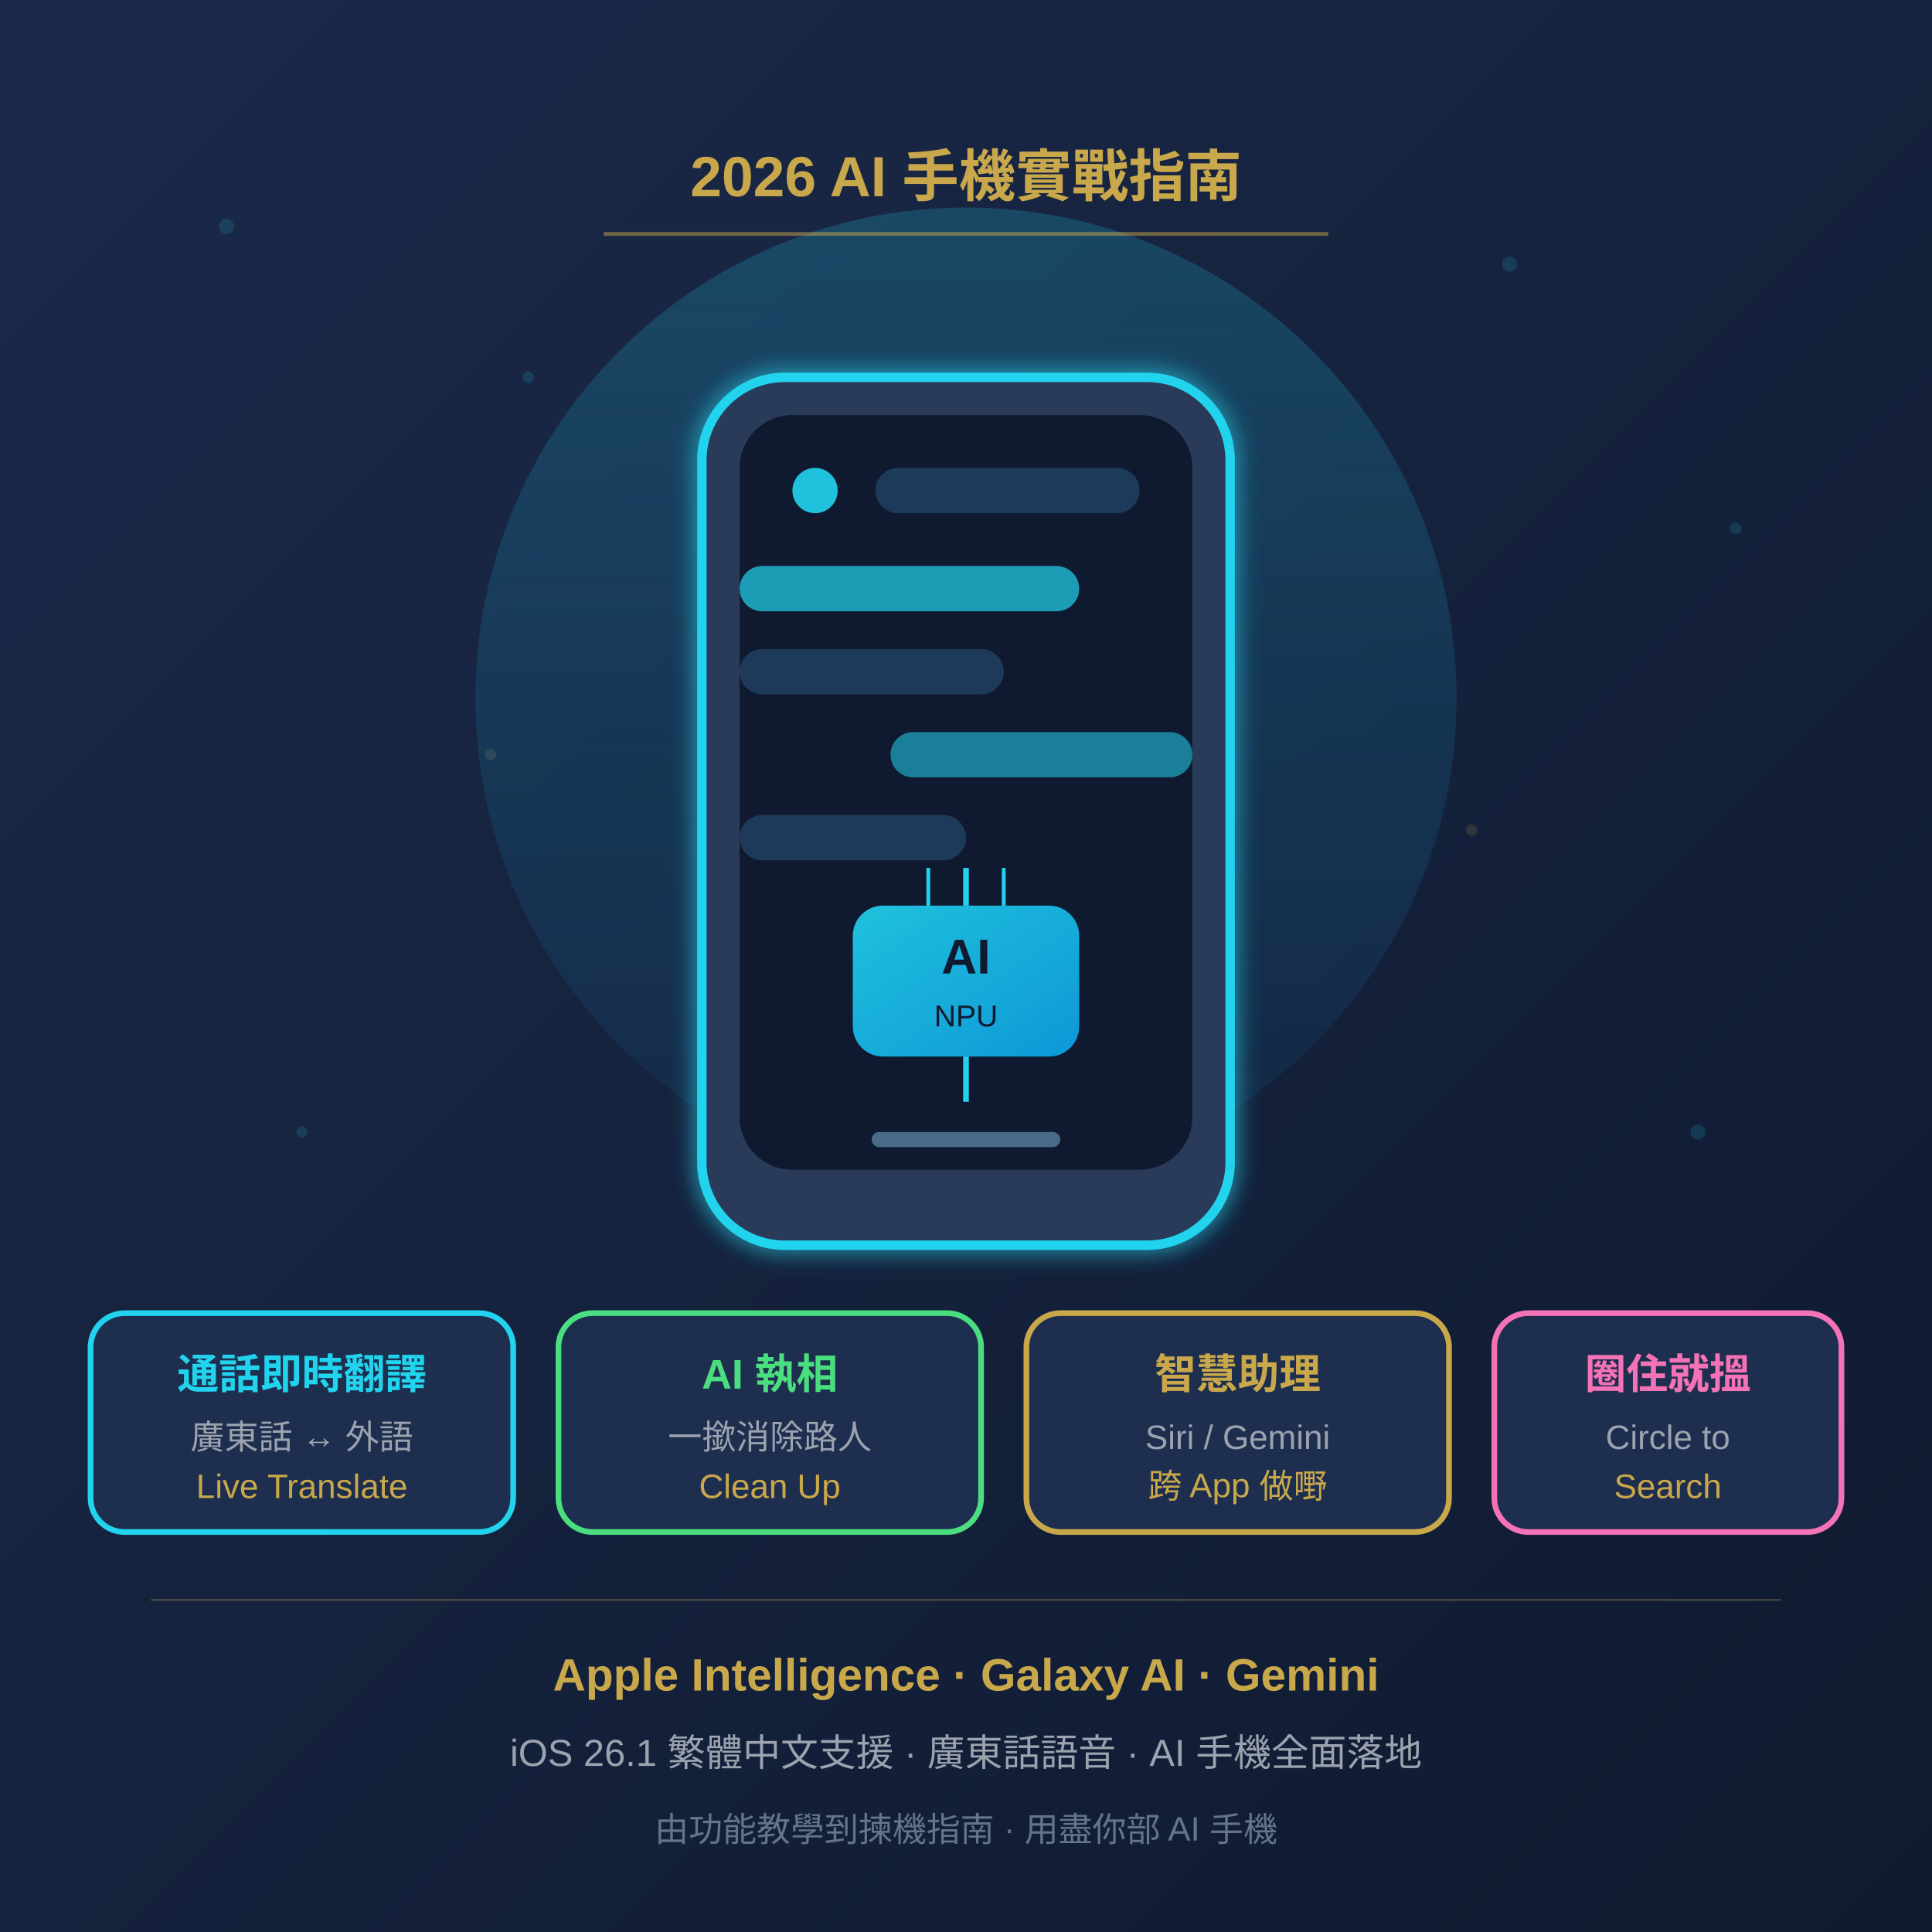
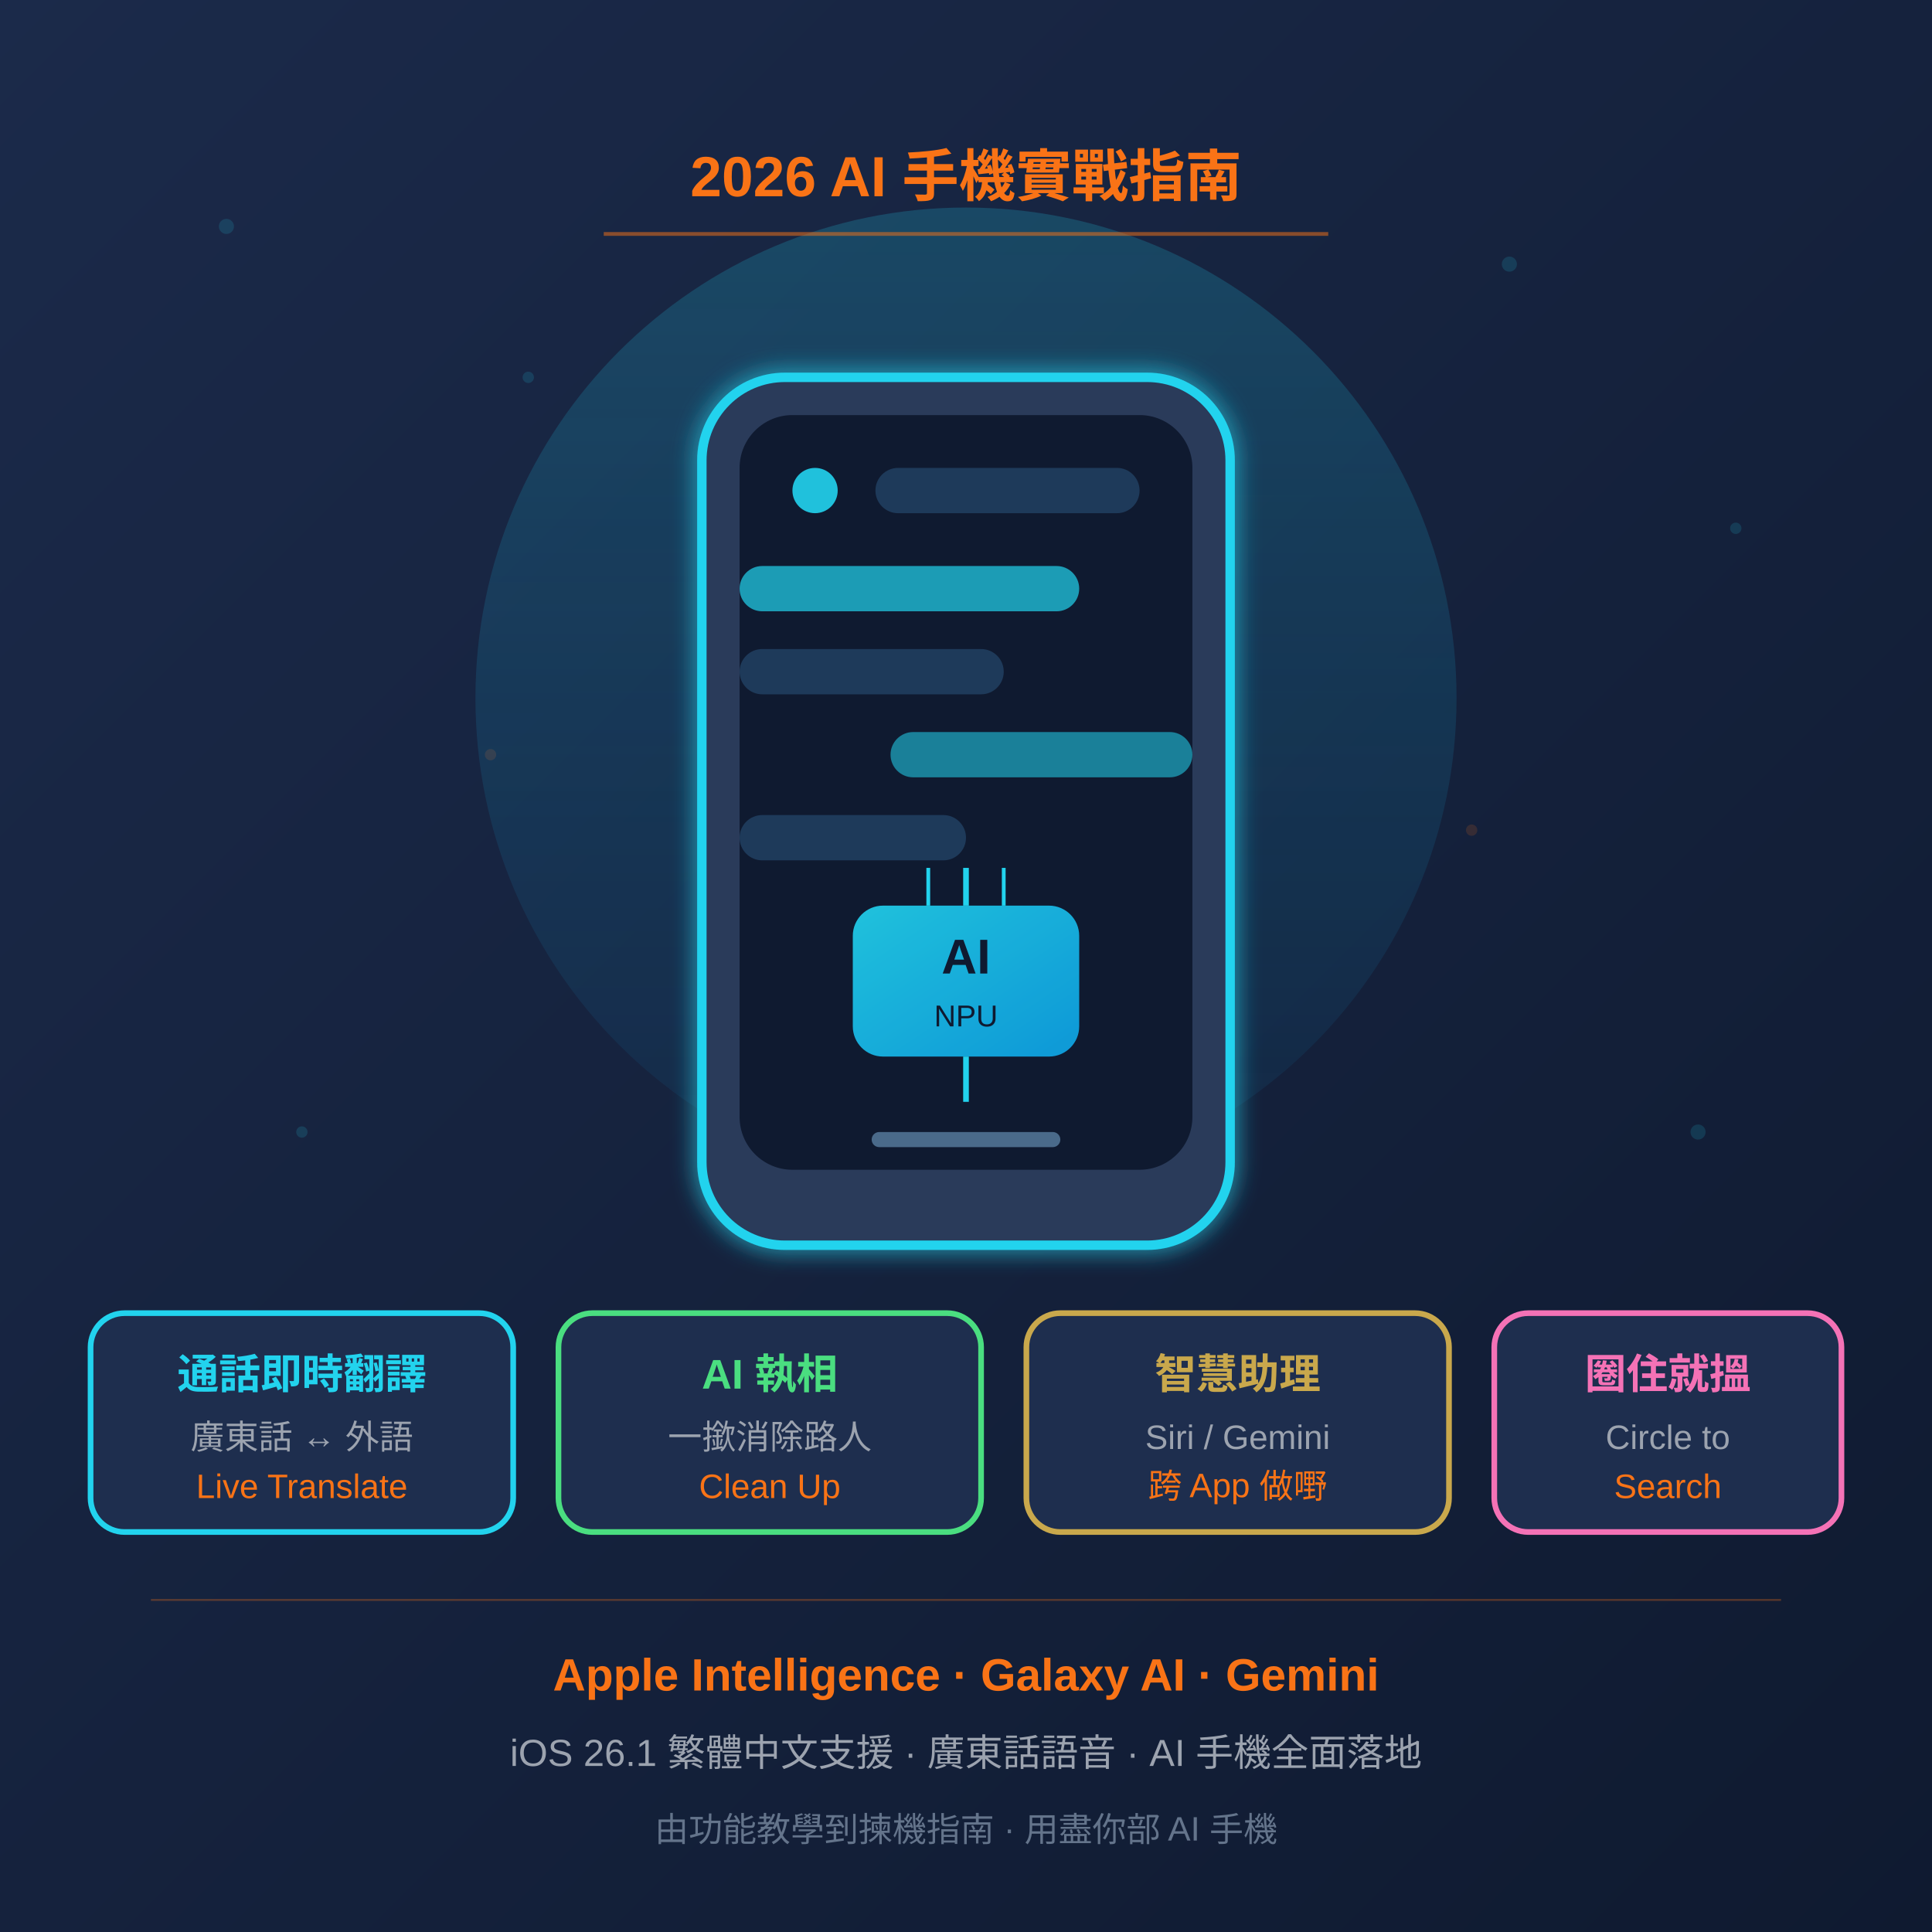
<svg xmlns="http://www.w3.org/2000/svg" viewBox="0 0 512 512" width="512" height="512">
  <defs>
    <linearGradient id="bg" x1="0%" y1="0%" x2="100%" y2="100%">
      <stop offset="0%" style="stop-color:#1B2A4A;stop-opacity:1" />
      <stop offset="100%" style="stop-color:#0f1a30;stop-opacity:1" />
    </linearGradient>
    <linearGradient id="cyan_grad" x1="0%" y1="0%" x2="100%" y2="100%">
      <stop offset="0%" style="stop-color:#22d3ee;stop-opacity:1" />
      <stop offset="100%" style="stop-color:#0ea5e9;stop-opacity:1" />
    </linearGradient>
    <linearGradient id="gold_grad" x1="0%" y1="0%" x2="100%" y2="100%">
-       <stop offset="0%" style="stop-color:#C9A84C;stop-opacity:1" />
+       <stop offset="0%" style="stop-color:#F97316;stop-opacity:1" />
      <stop offset="100%" style="stop-color:#e8c84c;stop-opacity:1" />
    </linearGradient>
    <linearGradient id="glow_cyan" x1="0%" y1="0%" x2="0%" y2="100%">
      <stop offset="0%" style="stop-color:#22d3ee;stop-opacity:0.5" />
      <stop offset="100%" style="stop-color:#0ea5e9;stop-opacity:0.15" />
    </linearGradient>
    <filter id="glow">
      <feGaussianBlur stdDeviation="3" result="blur" />
      <feMerge>
        <feMergeNode in="blur" />
        <feMergeNode in="SourceGraphic" />
      </feMerge>
    </filter>
  </defs>
  <rect width="512" height="512" fill="url(#bg)" />
  <g opacity="0.15">
    <circle cx="60" cy="60" r="2" fill="#22d3ee" />
    <circle cx="140" cy="100" r="1.5" fill="#22d3ee" />
    <circle cx="400" cy="70" r="2" fill="#22d3ee" />
    <circle cx="460" cy="140" r="1.5" fill="#22d3ee" />
    <circle cx="80" cy="300" r="1.5" fill="#22d3ee" />
    <circle cx="450" cy="300" r="2" fill="#22d3ee" />
-     <circle cx="130" cy="200" r="1.5" fill="#C9A84C" />
-     <circle cx="390" cy="220" r="1.5" fill="#C9A84C" />
+     <circle cx="130" cy="200" r="1.5" fill="#F97316" />
+     <circle cx="390" cy="220" r="1.5" fill="#F97316" />
  </g>
  <circle cx="256" cy="185" r="130" fill="url(#glow_cyan)" opacity="0.4" />
  <rect x="186" y="100" width="140" height="230" rx="22" fill="#2a3a5a" stroke="#22d3ee" stroke-width="2.5" filter="url(#glow)" />
  <rect x="196" y="110" width="120" height="200" rx="14" fill="#0f1a30" />
  <circle cx="216" cy="130" r="6" fill="#22d3ee" opacity="0.9" />
  <rect x="232" y="124" width="70" height="12" rx="6" fill="#1e3a5a" />
  <rect x="196" y="150" width="90" height="12" rx="6" fill="#22d3ee" opacity="0.7" />
  <rect x="196" y="172" width="70" height="12" rx="6" fill="#1e3a5a" />
  <rect x="236" y="194" width="80" height="12" rx="6" fill="#22d3ee" opacity="0.55" />
  <rect x="196" y="216" width="60" height="12" rx="6" fill="#1e3a5a" />
  <rect x="226" y="240" width="60" height="40" rx="8" fill="url(#cyan_grad)" opacity="0.9" />
  <text x="256" y="258" font-family="Arial" font-size="13" fill="#0f1a30" text-anchor="middle" font-weight="bold">AI</text>
  <text x="256" y="272" font-family="Arial" font-size="8" fill="#0f1a30" text-anchor="middle">NPU</text>
  <line x1="256" y1="240" x2="256" y2="230" stroke="#22d3ee" stroke-width="1.5" />
  <line x1="246" y1="240" x2="246" y2="230" stroke="#22d3ee" stroke-width="1" />
  <line x1="266" y1="240" x2="266" y2="230" stroke="#22d3ee" stroke-width="1" />
  <line x1="256" y1="280" x2="256" y2="292" stroke="#22d3ee" stroke-width="1.5" />
  <rect x="231" y="300" width="50" height="4" rx="2" fill="#4a6a8a" />
-   <text x="256" y="52" font-family="Arial" font-size="15" fill="#C9A84C" text-anchor="middle" font-weight="bold">2026 AI 手機實戰指南</text>
-   <line x1="160" y1="62" x2="352" y2="62" stroke="#C9A84C" stroke-width="1" opacity="0.5" />
+   <text x="256" y="52" font-family="Arial" font-size="15" fill="#F97316" text-anchor="middle" font-weight="bold">2026 AI 手機實戰指南</text>
+   <line x1="160" y1="62" x2="352" y2="62" stroke="#F97316" stroke-width="1" opacity="0.5" />
  <rect x="24" y="348" width="112" height="58" rx="9" fill="#1e2e4e" stroke="#22d3ee" stroke-width="1.5" />
  <text x="80" y="368" font-family="Arial" font-size="11" fill="#22d3ee" text-anchor="middle" font-weight="bold">通話即時翻譯</text>
  <text x="80" y="384" font-family="Arial" font-size="9" fill="#9ca3af" text-anchor="middle">廣東話 ↔ 外語</text>
-   <text x="80" y="397" font-family="Arial" font-size="9" fill="#C9A84C" text-anchor="middle">Live Translate</text>
+   <text x="80" y="397" font-family="Arial" font-size="9" fill="#F97316" text-anchor="middle">Live Translate</text>
  <rect x="148" y="348" width="112" height="58" rx="9" fill="#1e2e4e" stroke="#4ade80" stroke-width="1.5" />
  <text x="204" y="368" font-family="Arial" font-size="11" fill="#4ade80" text-anchor="middle" font-weight="bold">AI 執相</text>
  <text x="204" y="384" font-family="Arial" font-size="9" fill="#9ca3af" text-anchor="middle">一撳消除路人</text>
-   <text x="204" y="397" font-family="Arial" font-size="9" fill="#C9A84C" text-anchor="middle">Clean Up</text>
+   <text x="204" y="397" font-family="Arial" font-size="9" fill="#F97316" text-anchor="middle">Clean Up</text>
  <rect x="272" y="348" width="112" height="58" rx="9" fill="#1e2e4e" stroke="#c9a84c" stroke-width="1.5" />
  <text x="328" y="368" font-family="Arial" font-size="11" fill="#c9a84c" text-anchor="middle" font-weight="bold">智慧助理</text>
  <text x="328" y="384" font-family="Arial" font-size="9" fill="#9ca3af" text-anchor="middle">Siri / Gemini</text>
-   <text x="328" y="397" font-family="Arial" font-size="9" fill="#C9A84C" text-anchor="middle">跨 App 做嘢</text>
+   <text x="328" y="397" font-family="Arial" font-size="9" fill="#F97316" text-anchor="middle">跨 App 做嘢</text>
  <rect x="396" y="348" width="92" height="58" rx="9" fill="#1e2e4e" stroke="#f472b6" stroke-width="1.5" />
  <text x="442" y="368" font-family="Arial" font-size="11" fill="#f472b6" text-anchor="middle" font-weight="bold">圈住就搵</text>
  <text x="442" y="384" font-family="Arial" font-size="9" fill="#9ca3af" text-anchor="middle">Circle to</text>
-   <text x="442" y="397" font-family="Arial" font-size="9" fill="#C9A84C" text-anchor="middle">Search</text>
-   <line x1="40" y1="424" x2="472" y2="424" stroke="#C9A84C" stroke-width="0.5" opacity="0.3" />
-   <text x="256" y="448" font-family="Arial" font-size="12" fill="#C9A84C" text-anchor="middle" font-weight="bold">Apple Intelligence · Galaxy AI · Gemini</text>
+   <text x="442" y="397" font-family="Arial" font-size="9" fill="#F97316" text-anchor="middle">Search</text>
+   <line x1="40" y1="424" x2="472" y2="424" stroke="#F97316" stroke-width="0.5" opacity="0.3" />
+   <text x="256" y="448" font-family="Arial" font-size="12" fill="#F97316" text-anchor="middle" font-weight="bold">Apple Intelligence · Galaxy AI · Gemini</text>
  <text x="256" y="468" font-family="Arial" font-size="10" fill="#9ca3af" text-anchor="middle">iOS 26.1 繁體中文支援 · 廣東話語音 · AI 手機全面落地</text>
  <text x="256" y="488" font-family="Arial" font-size="9" fill="#64748b" text-anchor="middle">由功能教學到揀機指南 · 用盡你部 AI 手機</text>
</svg>
